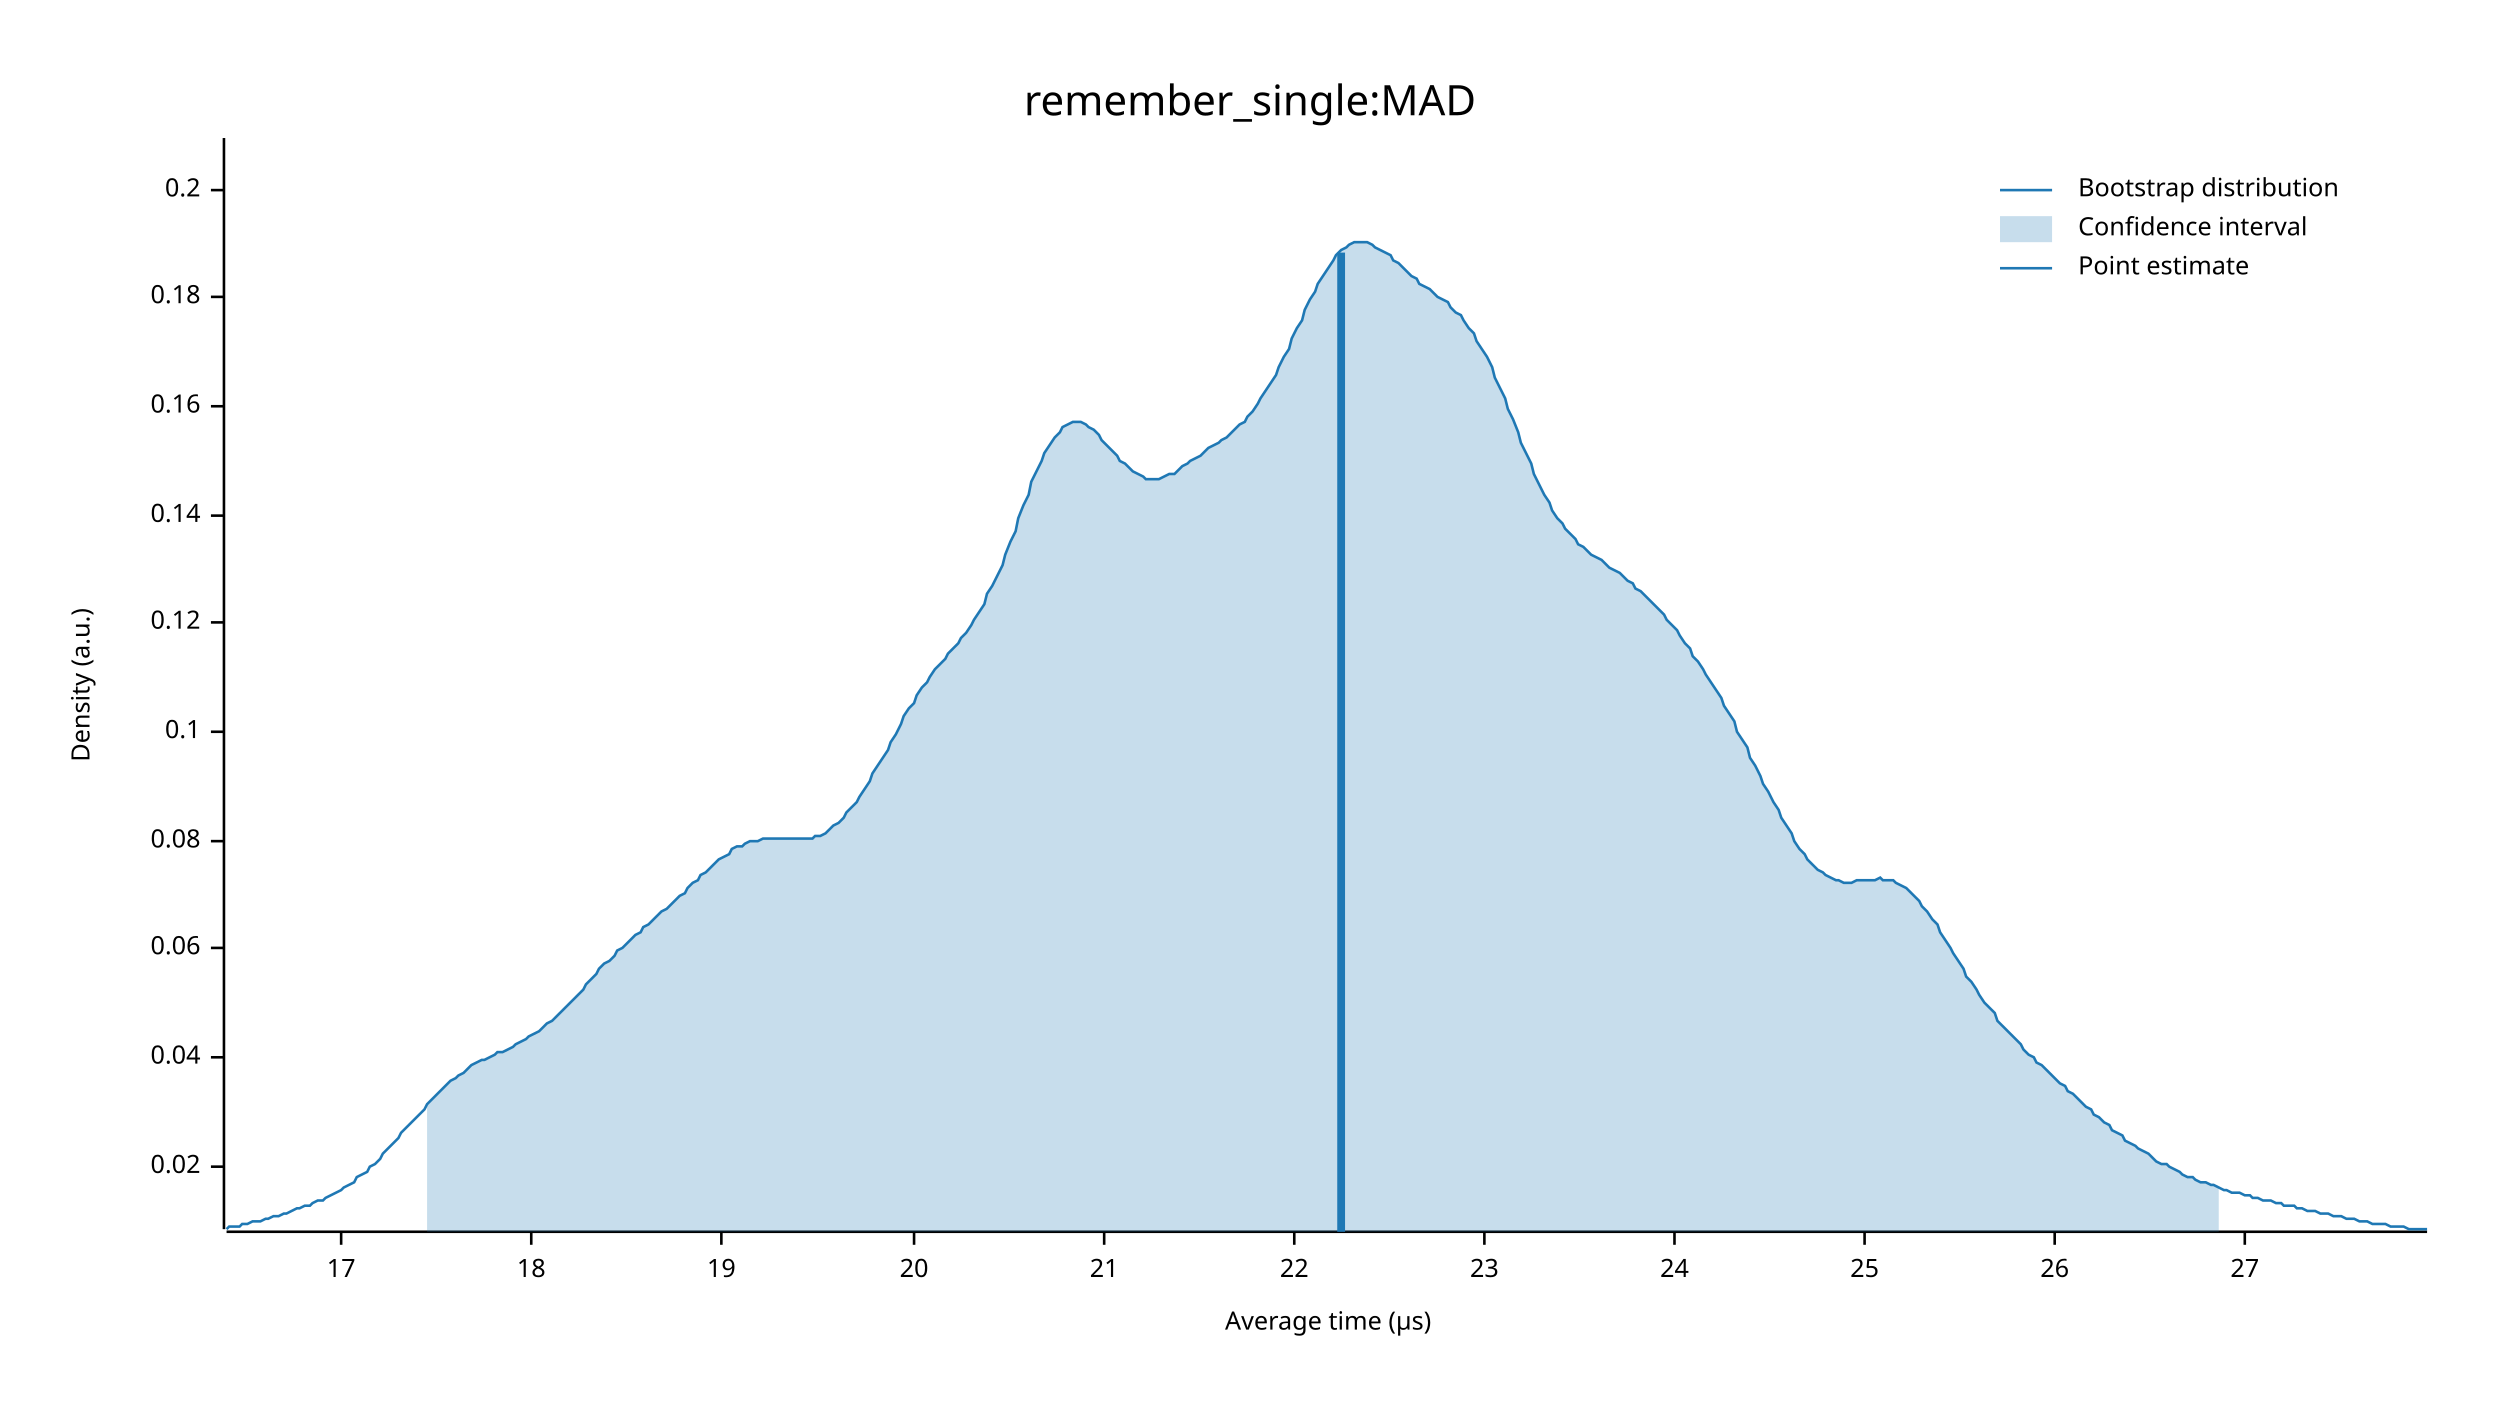
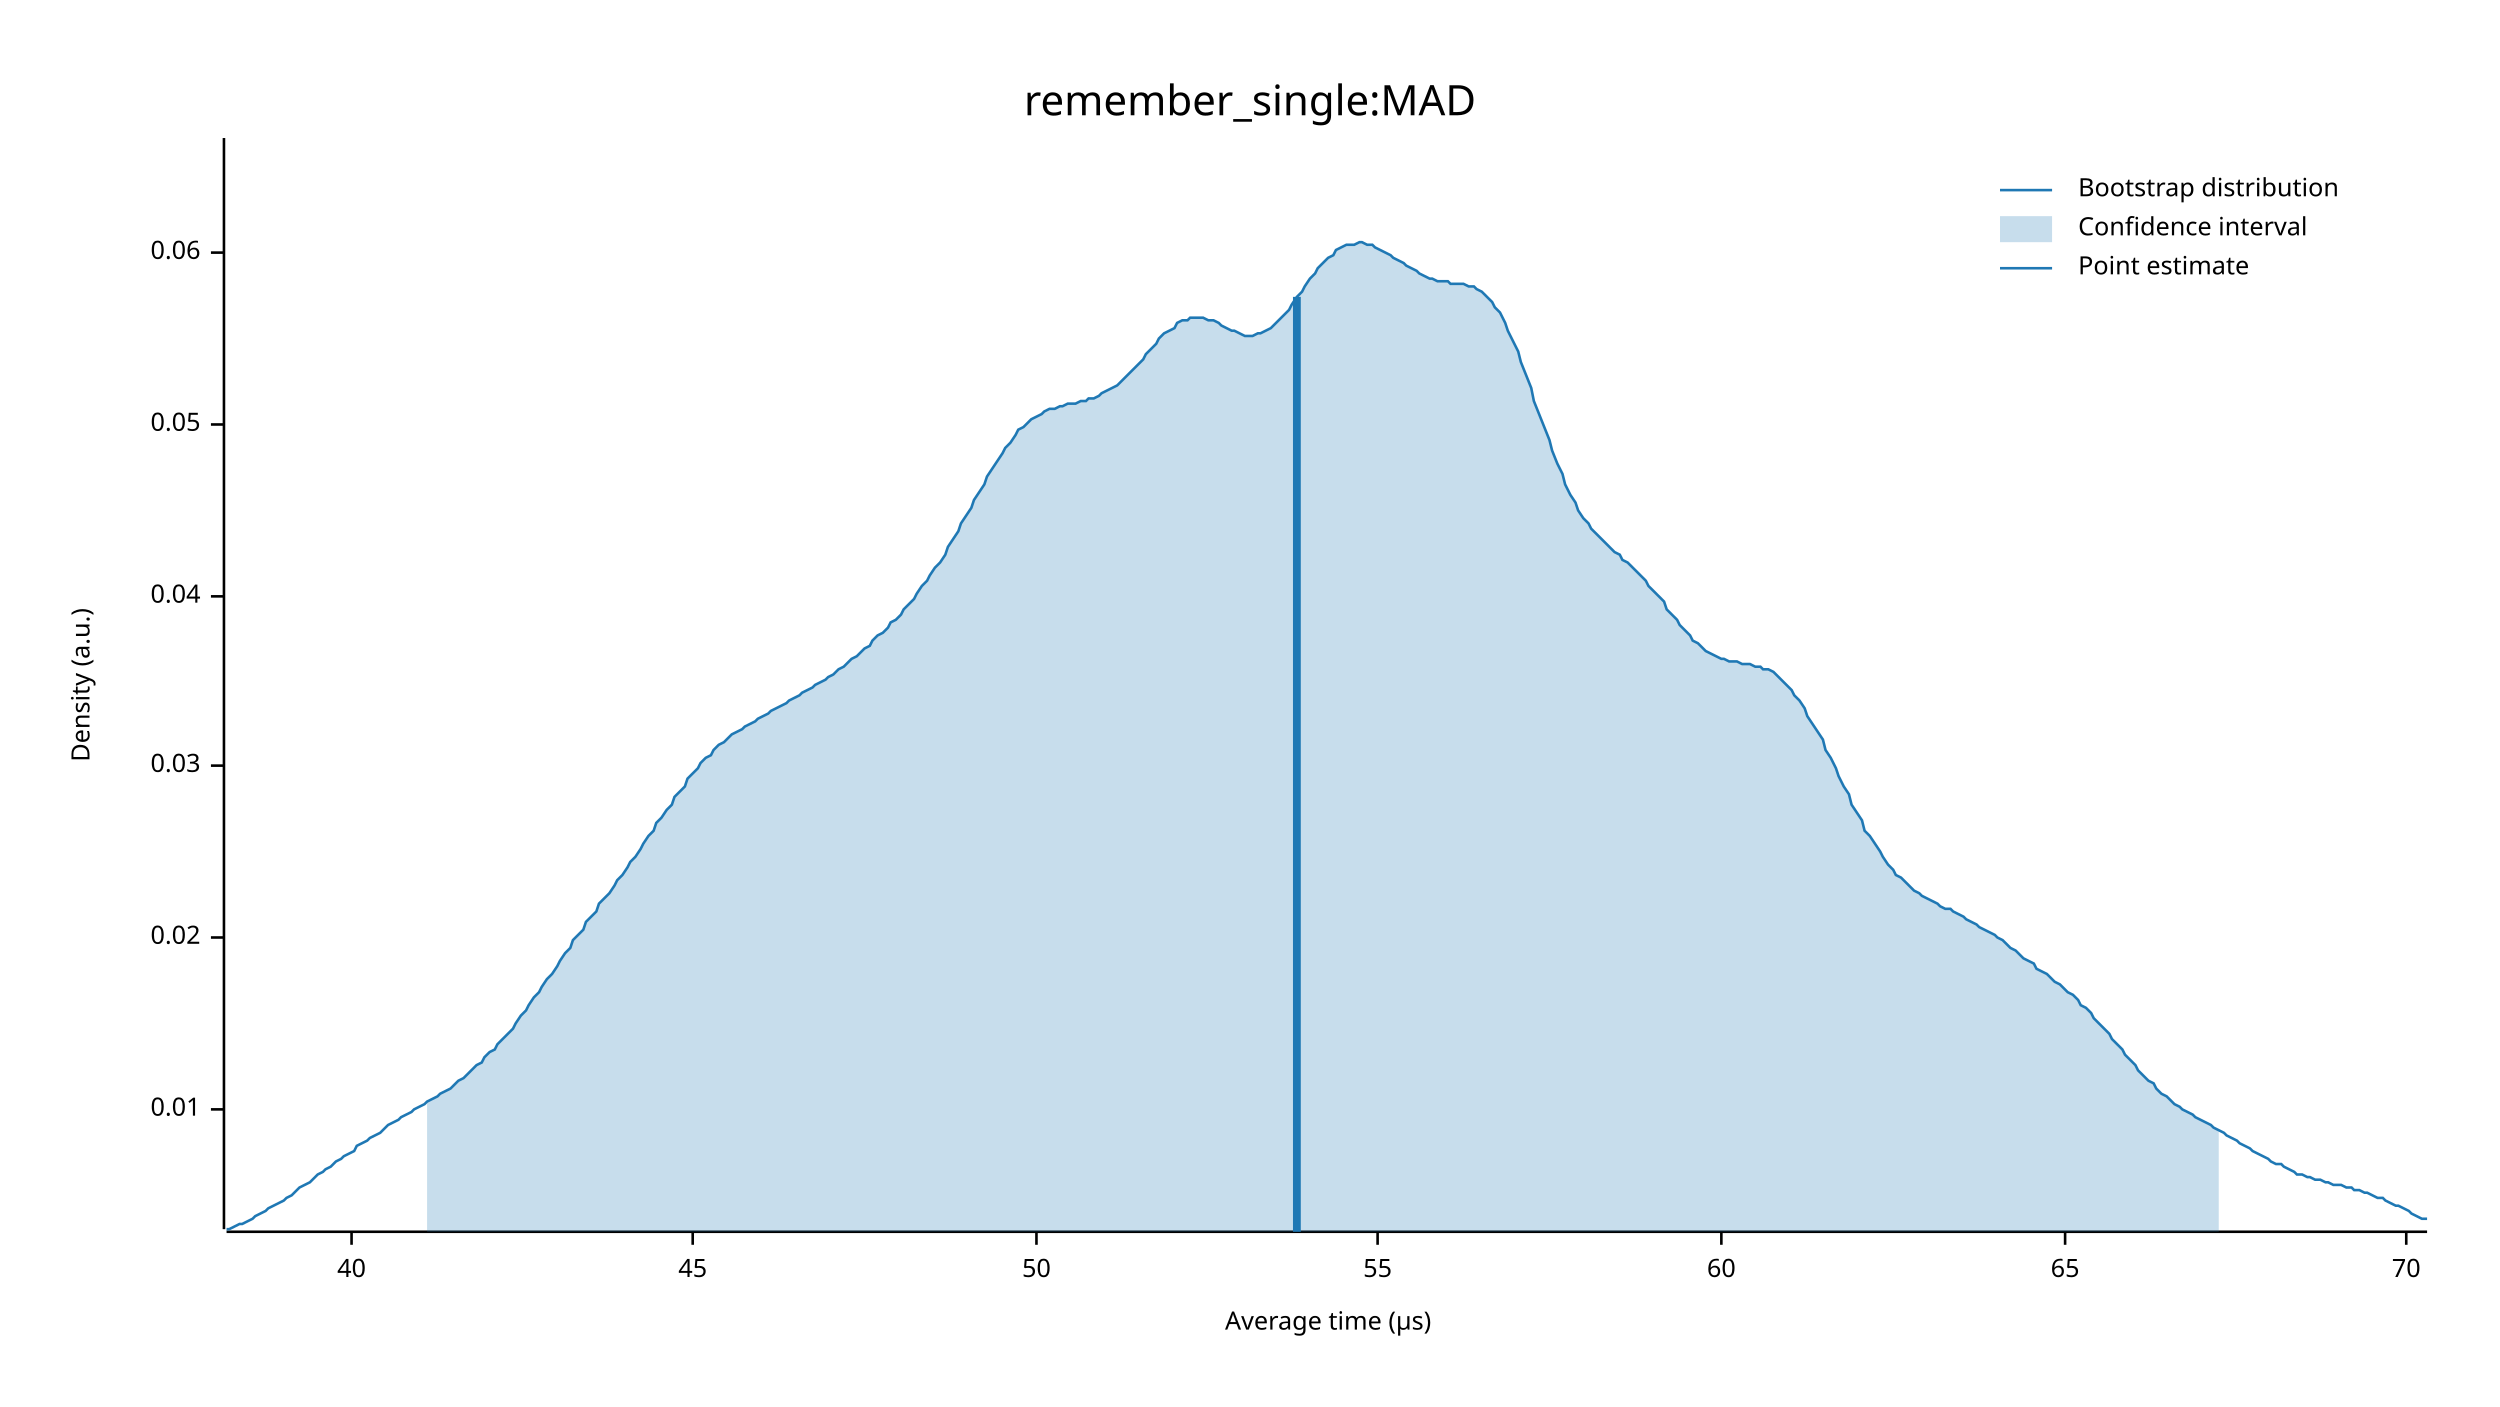
<svg xmlns="http://www.w3.org/2000/svg" width="960" height="540" viewBox="0 0 960 540">
  <text x="480" y="32" dy="0.76em" text-anchor="middle" font-family="sans-serif" font-size="16.129" opacity="1" fill="#000000">
remember_single:MAD
</text>
  <text x="27" y="263" dy="0.76em" text-anchor="middle" font-family="sans-serif" font-size="9.677" opacity="1" fill="#000000" transform="rotate(270, 27, 263)">
Density (a.u.)
</text>
  <text x="510" y="513" dy="-0.5ex" text-anchor="middle" font-family="sans-serif" font-size="9.677" opacity="1" fill="#000000">
Average time (µs)
</text>
  <polyline fill="none" opacity="1" stroke="#000000" stroke-width="1" points="86,53 86,472 " />
-   <text x="77" y="448" dy="0.5ex" text-anchor="end" font-family="sans-serif" font-size="9.677" opacity="1" fill="#000000">
+   <text x="77" y="426" dy="0.5ex" text-anchor="end" font-family="sans-serif" font-size="9.677" opacity="1" fill="#000000">
+ 0.01
+ </text>
+   <polyline fill="none" opacity="1" stroke="#000000" stroke-width="1" points="81,426 86,426 " />
+   <text x="77" y="360" dy="0.5ex" text-anchor="end" font-family="sans-serif" font-size="9.677" opacity="1" fill="#000000">
0.02
</text>
-   <polyline fill="none" opacity="1" stroke="#000000" stroke-width="1" points="81,448 86,448 " />
-   <text x="77" y="406" dy="0.5ex" text-anchor="end" font-family="sans-serif" font-size="9.677" opacity="1" fill="#000000">
+   <polyline fill="none" opacity="1" stroke="#000000" stroke-width="1" points="81,360 86,360 " />
+   <text x="77" y="294" dy="0.5ex" text-anchor="end" font-family="sans-serif" font-size="9.677" opacity="1" fill="#000000">
+ 0.03
+ </text>
+   <polyline fill="none" opacity="1" stroke="#000000" stroke-width="1" points="81,294 86,294 " />
+   <text x="77" y="229" dy="0.5ex" text-anchor="end" font-family="sans-serif" font-size="9.677" opacity="1" fill="#000000">
0.04
</text>
-   <polyline fill="none" opacity="1" stroke="#000000" stroke-width="1" points="81,406 86,406 " />
-   <text x="77" y="364" dy="0.5ex" text-anchor="end" font-family="sans-serif" font-size="9.677" opacity="1" fill="#000000">
+   <polyline fill="none" opacity="1" stroke="#000000" stroke-width="1" points="81,229 86,229 " />
+   <text x="77" y="163" dy="0.5ex" text-anchor="end" font-family="sans-serif" font-size="9.677" opacity="1" fill="#000000">
+ 0.05
+ </text>
+   <polyline fill="none" opacity="1" stroke="#000000" stroke-width="1" points="81,163 86,163 " />
+   <text x="77" y="97" dy="0.5ex" text-anchor="end" font-family="sans-serif" font-size="9.677" opacity="1" fill="#000000">
0.06
</text>
-   <polyline fill="none" opacity="1" stroke="#000000" stroke-width="1" points="81,364 86,364 " />
-   <text x="77" y="323" dy="0.5ex" text-anchor="end" font-family="sans-serif" font-size="9.677" opacity="1" fill="#000000">
- 0.08
+   <polyline fill="none" opacity="1" stroke="#000000" stroke-width="1" points="81,97 86,97 " />
+   <polyline fill="none" opacity="1" stroke="#000000" stroke-width="1" points="87,473 932,473 " />
+   <text x="135" y="483" dy="0.76em" text-anchor="middle" font-family="sans-serif" font-size="9.677" opacity="1" fill="#000000">
+ 40
</text>
-   <polyline fill="none" opacity="1" stroke="#000000" stroke-width="1" points="81,323 86,323 " />
-   <text x="77" y="281" dy="0.5ex" text-anchor="end" font-family="sans-serif" font-size="9.677" opacity="1" fill="#000000">
- 0.1
+   <polyline fill="none" opacity="1" stroke="#000000" stroke-width="1" points="135,473 135,478 " />
+   <text x="266" y="483" dy="0.76em" text-anchor="middle" font-family="sans-serif" font-size="9.677" opacity="1" fill="#000000">
+ 45
</text>
-   <polyline fill="none" opacity="1" stroke="#000000" stroke-width="1" points="81,281 86,281 " />
-   <text x="77" y="239" dy="0.5ex" text-anchor="end" font-family="sans-serif" font-size="9.677" opacity="1" fill="#000000">
- 0.12
+   <polyline fill="none" opacity="1" stroke="#000000" stroke-width="1" points="266,473 266,478 " />
+   <text x="398" y="483" dy="0.76em" text-anchor="middle" font-family="sans-serif" font-size="9.677" opacity="1" fill="#000000">
+ 50
</text>
-   <polyline fill="none" opacity="1" stroke="#000000" stroke-width="1" points="81,239 86,239 " />
-   <text x="77" y="198" dy="0.5ex" text-anchor="end" font-family="sans-serif" font-size="9.677" opacity="1" fill="#000000">
- 0.14
+   <polyline fill="none" opacity="1" stroke="#000000" stroke-width="1" points="398,473 398,478 " />
+   <text x="529" y="483" dy="0.76em" text-anchor="middle" font-family="sans-serif" font-size="9.677" opacity="1" fill="#000000">
+ 55
</text>
-   <polyline fill="none" opacity="1" stroke="#000000" stroke-width="1" points="81,198 86,198 " />
-   <text x="77" y="156" dy="0.5ex" text-anchor="end" font-family="sans-serif" font-size="9.677" opacity="1" fill="#000000">
- 0.16
+   <polyline fill="none" opacity="1" stroke="#000000" stroke-width="1" points="529,473 529,478 " />
+   <text x="661" y="483" dy="0.76em" text-anchor="middle" font-family="sans-serif" font-size="9.677" opacity="1" fill="#000000">
+ 60
</text>
-   <polyline fill="none" opacity="1" stroke="#000000" stroke-width="1" points="81,156 86,156 " />
-   <text x="77" y="114" dy="0.5ex" text-anchor="end" font-family="sans-serif" font-size="9.677" opacity="1" fill="#000000">
- 0.18
+   <polyline fill="none" opacity="1" stroke="#000000" stroke-width="1" points="661,473 661,478 " />
+   <text x="793" y="483" dy="0.76em" text-anchor="middle" font-family="sans-serif" font-size="9.677" opacity="1" fill="#000000">
+ 65
</text>
-   <polyline fill="none" opacity="1" stroke="#000000" stroke-width="1" points="81,114 86,114 " />
-   <text x="77" y="73" dy="0.5ex" text-anchor="end" font-family="sans-serif" font-size="9.677" opacity="1" fill="#000000">
- 0.2
+   <polyline fill="none" opacity="1" stroke="#000000" stroke-width="1" points="793,473 793,478 " />
+   <text x="924" y="483" dy="0.76em" text-anchor="middle" font-family="sans-serif" font-size="9.677" opacity="1" fill="#000000">
+ 70
</text>
-   <polyline fill="none" opacity="1" stroke="#000000" stroke-width="1" points="81,73 86,73 " />
-   <polyline fill="none" opacity="1" stroke="#000000" stroke-width="1" points="87,473 932,473 " />
-   <text x="131" y="483" dy="0.76em" text-anchor="middle" font-family="sans-serif" font-size="9.677" opacity="1" fill="#000000">
- 17
- </text>
-   <polyline fill="none" opacity="1" stroke="#000000" stroke-width="1" points="131,473 131,478 " />
-   <text x="204" y="483" dy="0.76em" text-anchor="middle" font-family="sans-serif" font-size="9.677" opacity="1" fill="#000000">
- 18
- </text>
-   <polyline fill="none" opacity="1" stroke="#000000" stroke-width="1" points="204,473 204,478 " />
-   <text x="277" y="483" dy="0.76em" text-anchor="middle" font-family="sans-serif" font-size="9.677" opacity="1" fill="#000000">
- 19
- </text>
-   <polyline fill="none" opacity="1" stroke="#000000" stroke-width="1" points="277,473 277,478 " />
-   <text x="351" y="483" dy="0.76em" text-anchor="middle" font-family="sans-serif" font-size="9.677" opacity="1" fill="#000000">
- 20
- </text>
-   <polyline fill="none" opacity="1" stroke="#000000" stroke-width="1" points="351,473 351,478 " />
-   <text x="424" y="483" dy="0.76em" text-anchor="middle" font-family="sans-serif" font-size="9.677" opacity="1" fill="#000000">
- 21
- </text>
-   <polyline fill="none" opacity="1" stroke="#000000" stroke-width="1" points="424,473 424,478 " />
-   <text x="497" y="483" dy="0.76em" text-anchor="middle" font-family="sans-serif" font-size="9.677" opacity="1" fill="#000000">
- 22
- </text>
-   <polyline fill="none" opacity="1" stroke="#000000" stroke-width="1" points="497,473 497,478 " />
-   <text x="570" y="483" dy="0.76em" text-anchor="middle" font-family="sans-serif" font-size="9.677" opacity="1" fill="#000000">
- 23
- </text>
-   <polyline fill="none" opacity="1" stroke="#000000" stroke-width="1" points="570,473 570,478 " />
-   <text x="643" y="483" dy="0.76em" text-anchor="middle" font-family="sans-serif" font-size="9.677" opacity="1" fill="#000000">
- 24
- </text>
-   <polyline fill="none" opacity="1" stroke="#000000" stroke-width="1" points="643,473 643,478 " />
-   <text x="716" y="483" dy="0.76em" text-anchor="middle" font-family="sans-serif" font-size="9.677" opacity="1" fill="#000000">
- 25
- </text>
-   <polyline fill="none" opacity="1" stroke="#000000" stroke-width="1" points="716,473 716,478 " />
-   <text x="789" y="483" dy="0.76em" text-anchor="middle" font-family="sans-serif" font-size="9.677" opacity="1" fill="#000000">
- 26
- </text>
-   <polyline fill="none" opacity="1" stroke="#000000" stroke-width="1" points="789,473 789,478 " />
-   <text x="862" y="483" dy="0.76em" text-anchor="middle" font-family="sans-serif" font-size="9.677" opacity="1" fill="#000000">
- 27
- </text>
-   <polyline fill="none" opacity="1" stroke="#000000" stroke-width="1" points="862,473 862,478 " />
-   <polyline fill="none" opacity="1" stroke="#1F78B4" stroke-width="1" points="87,472 88,471 90,471 92,471 93,470 95,470 97,469 98,469 100,469 102,468 103,468 105,467 107,467 109,466 110,466 112,465 114,464 115,464 117,463 119,463 120,462 122,461 124,461 125,460 127,459 129,458 131,457 132,456 134,455 136,454 137,452 139,451 141,450 142,448 144,447 146,445 147,443 149,441 151,439 153,437 154,435 156,433 158,431 159,430 161,428 163,426 164,424 166,422 168,420 169,419 171,417 173,415 175,414 176,413 178,412 180,410 181,409 183,408 185,407 186,407 188,406 190,405 191,404 193,404 195,403 197,402 198,401 200,400 202,399 203,398 205,397 207,396 208,395 210,393 212,392 214,390 215,389 217,387 219,385 220,384 222,382 224,380 225,378 227,376 229,374 230,372 232,370 234,369 236,367 237,365 239,364 241,362 242,361 244,359 246,358 247,356 249,355 251,353 252,352 254,350 256,349 258,347 259,346 261,344 263,343 264,341 266,339 268,338 269,336 271,335 273,333 274,332 276,330 278,329 280,328 281,326 283,325 285,325 286,324 288,323 290,323 291,323 293,322 295,322 296,322 298,322 300,322 302,322 303,322 305,322 307,322 308,322 310,322 312,322 313,321 315,321 317,320 318,319 320,317 322,316 324,314 325,312 327,310 329,308 330,306 332,303 334,300 335,297 337,294 339,291 341,288 342,285 344,282 346,278 347,275 349,272 351,270 352,267 354,264 356,262 357,260 359,257 361,255 363,253 364,251 366,249 368,247 369,245 371,243 373,240 374,238 376,235 378,232 379,228 381,225 383,221 385,217 386,213 388,208 390,204 391,199 393,194 395,190 396,185 398,181 400,177 401,174 403,171 405,168 407,166 408,164 410,163 412,162 413,162 415,162 417,163 418,164 420,165 422,167 423,169 425,171 427,173 429,175 430,177 432,178 434,180 435,181 437,182 439,183 440,184 442,184 444,184 445,184 447,183 449,182 451,182 452,181 454,179 456,178 457,177 459,176 461,175 462,174 464,172 466,171 468,170 469,169 471,168 473,166 474,165 476,163 478,162 479,160 481,158 483,155 484,153 486,150 488,147 490,144 491,141 493,137 495,134 496,130 498,126 500,123 501,119 503,115 505,112 506,109 508,106 510,103 512,100 513,98 515,96 517,95 518,94 520,93 522,93 523,93 525,93 527,94 528,95 530,96 532,97 534,98 535,100 537,101 539,103 540,104 542,106 544,107 545,109 547,110 549,111 550,112 552,114 554,115 556,116 557,118 559,120 561,121 562,123 564,126 566,128 567,131 569,134 571,137 573,141 574,145 576,149 578,153 579,157 581,161 583,166 584,170 586,174 588,178 589,182 591,186 593,190 595,193 596,196 598,199 600,201 601,203 603,205 605,207 606,209 608,210 610,212 611,213 613,214 615,215 617,217 618,218 620,219 622,220 623,221 625,223 627,224 628,226 630,227 632,229 633,230 635,232 637,234 639,236 640,238 642,240 644,242 645,244 647,247 649,249 650,252 652,254 654,257 655,259 657,262 659,265 661,268 662,271 664,274 666,277 667,281 669,284 671,287 672,291 674,294 676,298 677,301 679,304 681,308 683,311 684,314 686,317 688,320 689,323 691,326 693,328 694,330 696,332 698,334 700,335 701,336 703,337 705,338 706,338 708,339 710,339 711,339 713,338 715,338 716,338 718,338 720,338 722,337 723,338 725,338 727,338 728,339 730,340 732,341 733,342 735,344 737,346 738,348 740,350 742,353 744,355 745,358 747,361 749,364 750,366 752,369 754,372 755,375 757,377 759,380 760,382 762,385 764,387 766,389 767,392 769,394 771,396 772,397 774,399 776,401 777,403 779,405 781,406 782,408 784,409 786,411 788,413 789,414 791,416 793,417 794,419 796,420 798,422 799,423 801,425 803,426 804,428 806,429 808,431 810,432 811,434 813,435 815,436 816,438 818,439 820,440 821,441 823,442 825,443 827,445 828,446 830,447 832,447 833,448 835,449 837,450 838,451 840,452 842,452 843,453 845,454 847,454 849,455 850,455 852,456 854,457 855,457 857,458 859,458 860,458 862,459 864,459 865,460 867,460 869,461 871,461 872,461 874,462 876,462 877,463 879,463 881,463 882,464 884,464 886,465 887,465 889,465 891,466 893,466 894,466 896,467 898,467 899,467 901,468 903,468 904,468 906,469 908,469 909,469 911,470 913,470 915,470 916,470 918,471 920,471 921,471 923,471 925,472 926,472 928,472 930,472 932,472 " />
-   <polygon opacity="0.25" fill="#1F78B4" points="164,424 166,422 168,420 169,419 171,417 173,415 175,414 176,413 178,412 180,410 181,409 183,408 185,407 186,407 188,406 190,405 191,404 193,404 195,403 197,402 198,401 200,400 202,399 203,398 205,397 207,396 208,395 210,393 212,392 214,390 215,389 217,387 219,385 220,384 222,382 224,380 225,378 227,376 229,374 230,372 232,370 234,369 236,367 237,365 239,364 241,362 242,361 244,359 246,358 247,356 249,355 251,353 252,352 254,350 256,349 258,347 259,346 261,344 263,343 264,341 266,339 268,338 269,336 271,335 273,333 274,332 276,330 278,329 280,328 281,326 283,325 285,325 286,324 288,323 290,323 291,323 293,322 295,322 296,322 298,322 300,322 302,322 303,322 305,322 307,322 308,322 310,322 312,322 313,321 315,321 317,320 318,319 320,317 322,316 324,314 325,312 327,310 329,308 330,306 332,303 334,300 335,297 337,294 339,291 341,288 342,285 344,282 346,278 347,275 349,272 351,270 352,267 354,264 356,262 357,260 359,257 361,255 363,253 364,251 366,249 368,247 369,245 371,243 373,240 374,238 376,235 378,232 379,228 381,225 383,221 385,217 386,213 388,208 390,204 391,199 393,194 395,190 396,185 398,181 400,177 401,174 403,171 405,168 407,166 408,164 410,163 412,162 413,162 415,162 417,163 418,164 420,165 422,167 423,169 425,171 427,173 429,175 430,177 432,178 434,180 435,181 437,182 439,183 440,184 442,184 444,184 445,184 447,183 449,182 451,182 452,181 454,179 456,178 457,177 459,176 461,175 462,174 464,172 466,171 468,170 469,169 471,168 473,166 474,165 476,163 478,162 479,160 481,158 483,155 484,153 486,150 488,147 490,144 491,141 493,137 495,134 496,130 498,126 500,123 501,119 503,115 505,112 506,109 508,106 510,103 512,100 513,98 515,96 517,95 518,94 520,93 522,93 523,93 525,93 527,94 528,95 530,96 532,97 534,98 535,100 537,101 539,103 540,104 542,106 544,107 545,109 547,110 549,111 550,112 552,114 554,115 556,116 557,118 559,120 561,121 562,123 564,126 566,128 567,131 569,134 571,137 573,141 574,145 576,149 578,153 579,157 581,161 583,166 584,170 586,174 588,178 589,182 591,186 593,190 595,193 596,196 598,199 600,201 601,203 603,205 605,207 606,209 608,210 610,212 611,213 613,214 615,215 617,217 618,218 620,219 622,220 623,221 625,223 627,224 628,226 630,227 632,229 633,230 635,232 637,234 639,236 640,238 642,240 644,242 645,244 647,247 649,249 650,252 652,254 654,257 655,259 657,262 659,265 661,268 662,271 664,274 666,277 667,281 669,284 671,287 672,291 674,294 676,298 677,301 679,304 681,308 683,311 684,314 686,317 688,320 689,323 691,326 693,328 694,330 696,332 698,334 700,335 701,336 703,337 705,338 706,338 708,339 710,339 711,339 713,338 715,338 716,338 718,338 720,338 722,337 723,338 725,338 727,338 728,339 730,340 732,341 733,342 735,344 737,346 738,348 740,350 742,353 744,355 745,358 747,361 749,364 750,366 752,369 754,372 755,375 757,377 759,380 760,382 762,385 764,387 766,389 767,392 769,394 771,396 772,397 774,399 776,401 777,403 779,405 781,406 782,408 784,409 786,411 788,413 789,414 791,416 793,417 794,419 796,420 798,422 799,423 801,425 803,426 804,428 806,429 808,431 810,432 811,434 813,435 815,436 816,438 818,439 820,440 821,441 823,442 825,443 827,445 828,446 830,447 832,447 833,448 835,449 837,450 838,451 840,452 842,452 843,453 845,454 847,454 849,455 850,455 852,456 852,473 164,473 " />
-   <polyline fill="none" opacity="1" stroke="#1F78B4" stroke-width="3" points="515,473 515,97 " />
+   <polyline fill="none" opacity="1" stroke="#000000" stroke-width="1" points="924,473 924,478 " />
+   <polyline fill="none" opacity="1" stroke="#1F78B4" stroke-width="1" points="87,472 88,472 90,471 92,470 93,470 95,469 97,468 98,467 100,466 102,465 103,464 105,463 107,462 109,461 110,460 112,459 114,457 115,456 117,455 119,454 120,453 122,451 124,450 125,449 127,448 129,446 131,445 132,444 134,443 136,442 137,440 139,439 141,438 142,437 144,436 146,435 147,434 149,432 151,431 153,430 154,429 156,428 158,427 159,426 161,425 163,424 164,423 166,422 168,421 169,420 171,419 173,418 175,416 176,415 178,414 180,412 181,411 183,409 185,408 186,406 188,404 190,403 191,401 193,399 195,397 197,395 198,393 200,390 202,388 203,386 205,383 207,381 208,379 210,376 212,374 214,371 215,369 217,366 219,364 220,361 222,359 224,357 225,354 227,352 229,350 230,347 232,345 234,343 236,340 237,338 239,336 241,333 242,331 244,329 246,326 247,324 249,321 251,319 252,316 254,314 256,311 258,309 259,306 261,304 263,302 264,299 266,297 268,295 269,293 271,291 273,290 274,288 276,286 278,285 280,283 281,282 283,281 285,280 286,279 288,278 290,277 291,276 293,275 295,274 296,273 298,272 300,271 302,270 303,269 305,268 307,267 308,266 310,265 312,264 313,263 315,262 317,261 318,260 320,259 322,257 324,256 325,255 327,253 329,252 330,251 332,249 334,248 335,246 337,244 339,243 341,241 342,239 344,238 346,236 347,234 349,232 351,230 352,228 354,225 356,223 357,221 359,218 361,216 363,213 364,210 366,207 368,204 369,201 371,198 373,195 374,192 376,189 378,186 379,183 381,180 383,177 385,174 386,172 388,170 390,167 391,165 393,164 395,162 396,161 398,160 400,159 401,158 403,157 405,157 407,156 408,156 410,155 412,155 413,155 415,154 417,154 418,153 420,153 422,152 423,151 425,150 427,149 429,148 430,147 432,145 434,143 435,142 437,140 439,138 440,136 442,134 444,132 445,130 447,128 449,127 451,126 452,124 454,123 456,123 457,122 459,122 461,122 462,122 464,123 466,123 468,124 469,125 471,126 473,127 474,127 476,128 478,129 479,129 481,129 483,128 484,128 486,127 488,126 490,124 491,123 493,121 495,119 496,117 498,114 500,112 501,110 503,107 505,105 506,103 508,101 510,99 512,98 513,96 515,95 517,94 518,94 520,94 522,93 523,93 525,94 527,94 528,95 530,96 532,97 534,98 535,99 537,100 539,101 540,102 542,103 544,104 545,105 547,106 549,107 550,107 552,108 554,108 556,108 557,109 559,109 561,109 562,109 564,110 566,110 567,111 569,112 571,114 573,116 574,118 576,120 578,124 579,127 581,131 583,135 584,139 586,144 588,149 589,154 591,159 593,164 595,169 596,173 598,178 600,182 601,186 603,190 605,193 606,196 608,199 610,201 611,203 613,205 615,207 617,209 618,210 620,212 622,213 623,215 625,216 627,218 628,219 630,221 632,223 633,225 635,227 637,229 639,231 640,234 642,236 644,238 645,240 647,242 649,244 650,246 652,247 654,249 655,250 657,251 659,252 661,253 662,253 664,254 666,254 667,254 669,255 671,255 672,255 674,256 676,256 677,257 679,257 681,258 683,260 684,261 686,263 688,265 689,267 691,269 693,272 694,275 696,278 698,281 700,284 701,288 703,291 705,295 706,298 708,302 710,305 711,309 713,312 715,315 716,319 718,321 720,324 722,327 723,329 725,332 727,334 728,336 730,337 732,339 733,340 735,342 737,343 738,344 740,345 742,346 744,347 745,348 747,349 749,349 750,350 752,351 754,352 755,353 757,354 759,355 760,356 762,357 764,358 766,359 767,360 769,361 771,363 772,364 774,365 776,367 777,368 779,369 781,370 782,372 784,373 786,374 788,376 789,377 791,378 793,380 794,381 796,382 798,384 799,386 801,387 803,389 804,391 806,393 808,395 810,397 811,399 813,401 815,403 816,405 818,407 820,409 821,411 823,413 825,415 827,416 828,418 830,420 832,421 833,422 835,424 837,425 838,426 840,427 842,428 843,429 845,430 847,431 849,432 850,433 852,434 854,435 855,436 857,437 859,438 860,439 862,440 864,441 865,442 867,443 869,444 871,445 872,446 874,447 876,447 877,448 879,449 881,450 882,451 884,451 886,452 887,452 889,453 891,453 893,454 894,454 896,455 898,455 899,455 901,456 903,456 904,457 906,457 908,458 909,458 911,459 913,460 915,460 916,461 918,462 920,463 921,463 923,464 925,465 926,466 928,467 930,468 932,468 " />
+   <polygon opacity="0.25" fill="#1F78B4" points="164,423 166,422 168,421 169,420 171,419 173,418 175,416 176,415 178,414 180,412 181,411 183,409 185,408 186,406 188,404 190,403 191,401 193,399 195,397 197,395 198,393 200,390 202,388 203,386 205,383 207,381 208,379 210,376 212,374 214,371 215,369 217,366 219,364 220,361 222,359 224,357 225,354 227,352 229,350 230,347 232,345 234,343 236,340 237,338 239,336 241,333 242,331 244,329 246,326 247,324 249,321 251,319 252,316 254,314 256,311 258,309 259,306 261,304 263,302 264,299 266,297 268,295 269,293 271,291 273,290 274,288 276,286 278,285 280,283 281,282 283,281 285,280 286,279 288,278 290,277 291,276 293,275 295,274 296,273 298,272 300,271 302,270 303,269 305,268 307,267 308,266 310,265 312,264 313,263 315,262 317,261 318,260 320,259 322,257 324,256 325,255 327,253 329,252 330,251 332,249 334,248 335,246 337,244 339,243 341,241 342,239 344,238 346,236 347,234 349,232 351,230 352,228 354,225 356,223 357,221 359,218 361,216 363,213 364,210 366,207 368,204 369,201 371,198 373,195 374,192 376,189 378,186 379,183 381,180 383,177 385,174 386,172 388,170 390,167 391,165 393,164 395,162 396,161 398,160 400,159 401,158 403,157 405,157 407,156 408,156 410,155 412,155 413,155 415,154 417,154 418,153 420,153 422,152 423,151 425,150 427,149 429,148 430,147 432,145 434,143 435,142 437,140 439,138 440,136 442,134 444,132 445,130 447,128 449,127 451,126 452,124 454,123 456,123 457,122 459,122 461,122 462,122 464,123 466,123 468,124 469,125 471,126 473,127 474,127 476,128 478,129 479,129 481,129 483,128 484,128 486,127 488,126 490,124 491,123 493,121 495,119 496,117 498,114 500,112 501,110 503,107 505,105 506,103 508,101 510,99 512,98 513,96 515,95 517,94 518,94 520,94 522,93 523,93 525,94 527,94 528,95 530,96 532,97 534,98 535,99 537,100 539,101 540,102 542,103 544,104 545,105 547,106 549,107 550,107 552,108 554,108 556,108 557,109 559,109 561,109 562,109 564,110 566,110 567,111 569,112 571,114 573,116 574,118 576,120 578,124 579,127 581,131 583,135 584,139 586,144 588,149 589,154 591,159 593,164 595,169 596,173 598,178 600,182 601,186 603,190 605,193 606,196 608,199 610,201 611,203 613,205 615,207 617,209 618,210 620,212 622,213 623,215 625,216 627,218 628,219 630,221 632,223 633,225 635,227 637,229 639,231 640,234 642,236 644,238 645,240 647,242 649,244 650,246 652,247 654,249 655,250 657,251 659,252 661,253 662,253 664,254 666,254 667,254 669,255 671,255 672,255 674,256 676,256 677,257 679,257 681,258 683,260 684,261 686,263 688,265 689,267 691,269 693,272 694,275 696,278 698,281 700,284 701,288 703,291 705,295 706,298 708,302 710,305 711,309 713,312 715,315 716,319 718,321 720,324 722,327 723,329 725,332 727,334 728,336 730,337 732,339 733,340 735,342 737,343 738,344 740,345 742,346 744,347 745,348 747,349 749,349 750,350 752,351 754,352 755,353 757,354 759,355 760,356 762,357 764,358 766,359 767,360 769,361 771,363 772,364 774,365 776,367 777,368 779,369 781,370 782,372 784,373 786,374 788,376 789,377 791,378 793,380 794,381 796,382 798,384 799,386 801,387 803,389 804,391 806,393 808,395 810,397 811,399 813,401 815,403 816,405 818,407 820,409 821,411 823,413 825,415 827,416 828,418 830,420 832,421 833,422 835,424 837,425 838,426 840,427 842,428 843,429 845,430 847,431 849,432 850,433 852,434 852,473 164,473 " />
+   <polyline fill="none" opacity="1" stroke="#1F78B4" stroke-width="3" points="498,473 498,114 " />
  <text x="798" y="68" dy="0.76em" text-anchor="start" font-family="sans-serif" font-size="9.677" opacity="1" fill="#000000">
Bootstrap distribution
</text>
  <text x="798" y="83" dy="0.76em" text-anchor="start" font-family="sans-serif" font-size="9.677" opacity="1" fill="#000000">
Confidence interval
</text>
  <text x="798" y="98" dy="0.76em" text-anchor="start" font-family="sans-serif" font-size="9.677" opacity="1" fill="#000000">
Point estimate
</text>
  <polyline fill="none" opacity="1" stroke="#1F78B4" stroke-width="1" points="768,73 788,73 " />
  <rect x="768" y="83" width="20" height="10" opacity="0.25" fill="#1F78B4" stroke="none" />
  <polyline fill="none" opacity="1" stroke="#1F78B4" stroke-width="1" points="768,103 788,103 " />
</svg>
